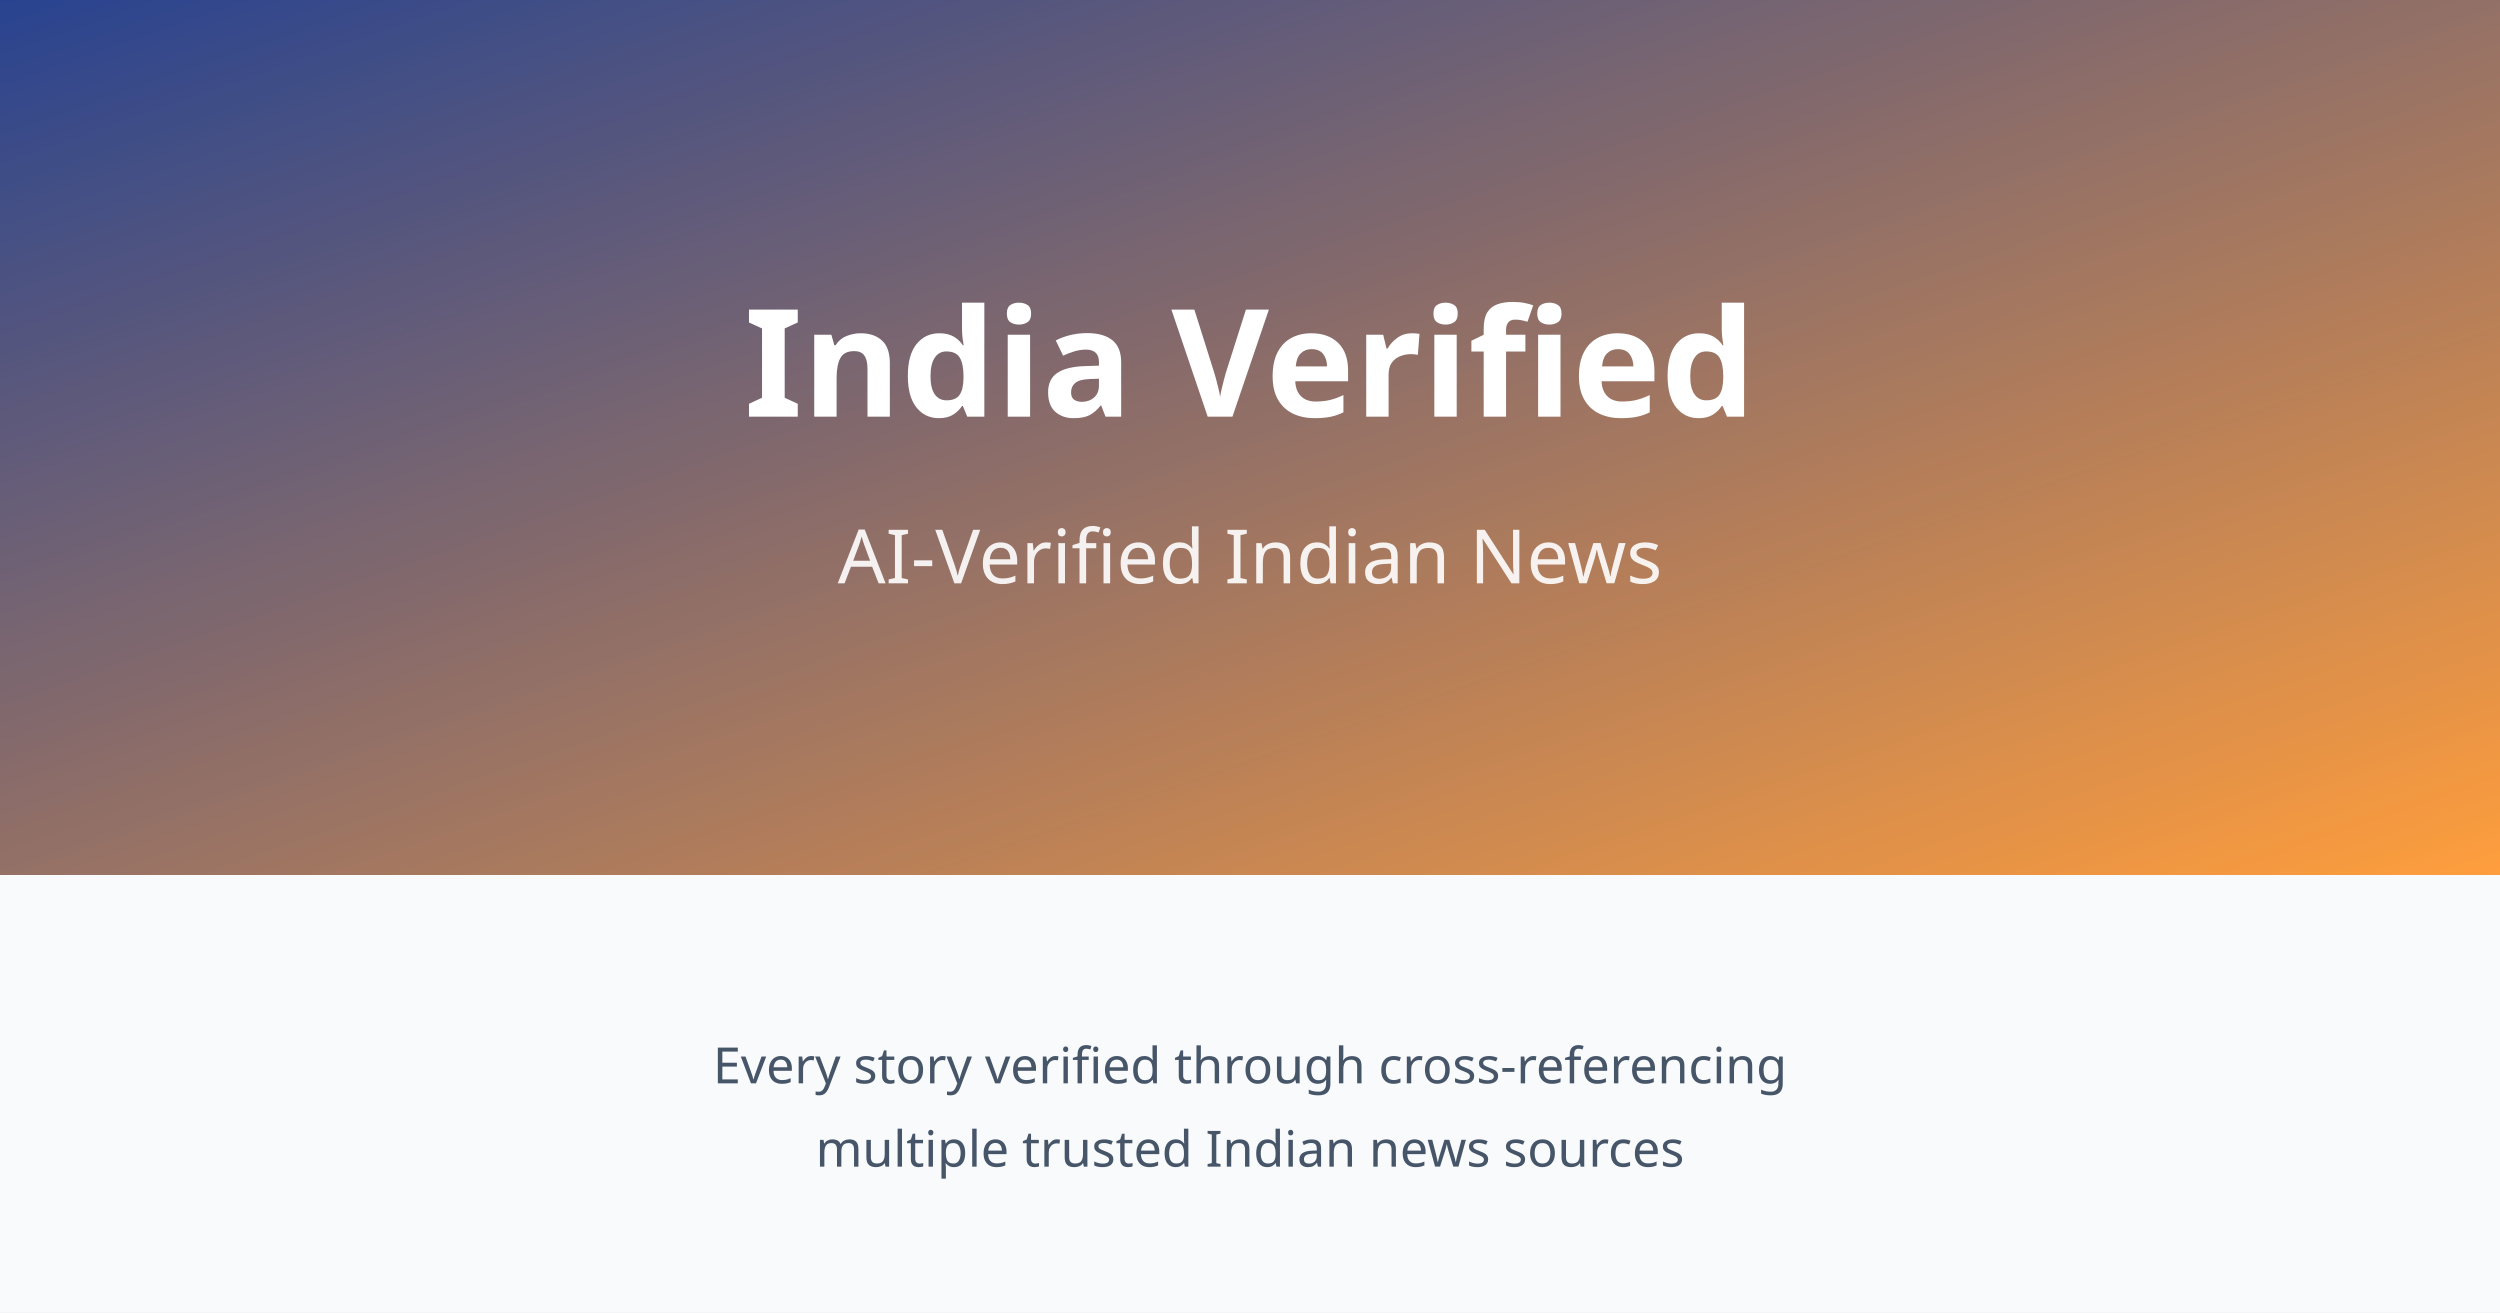
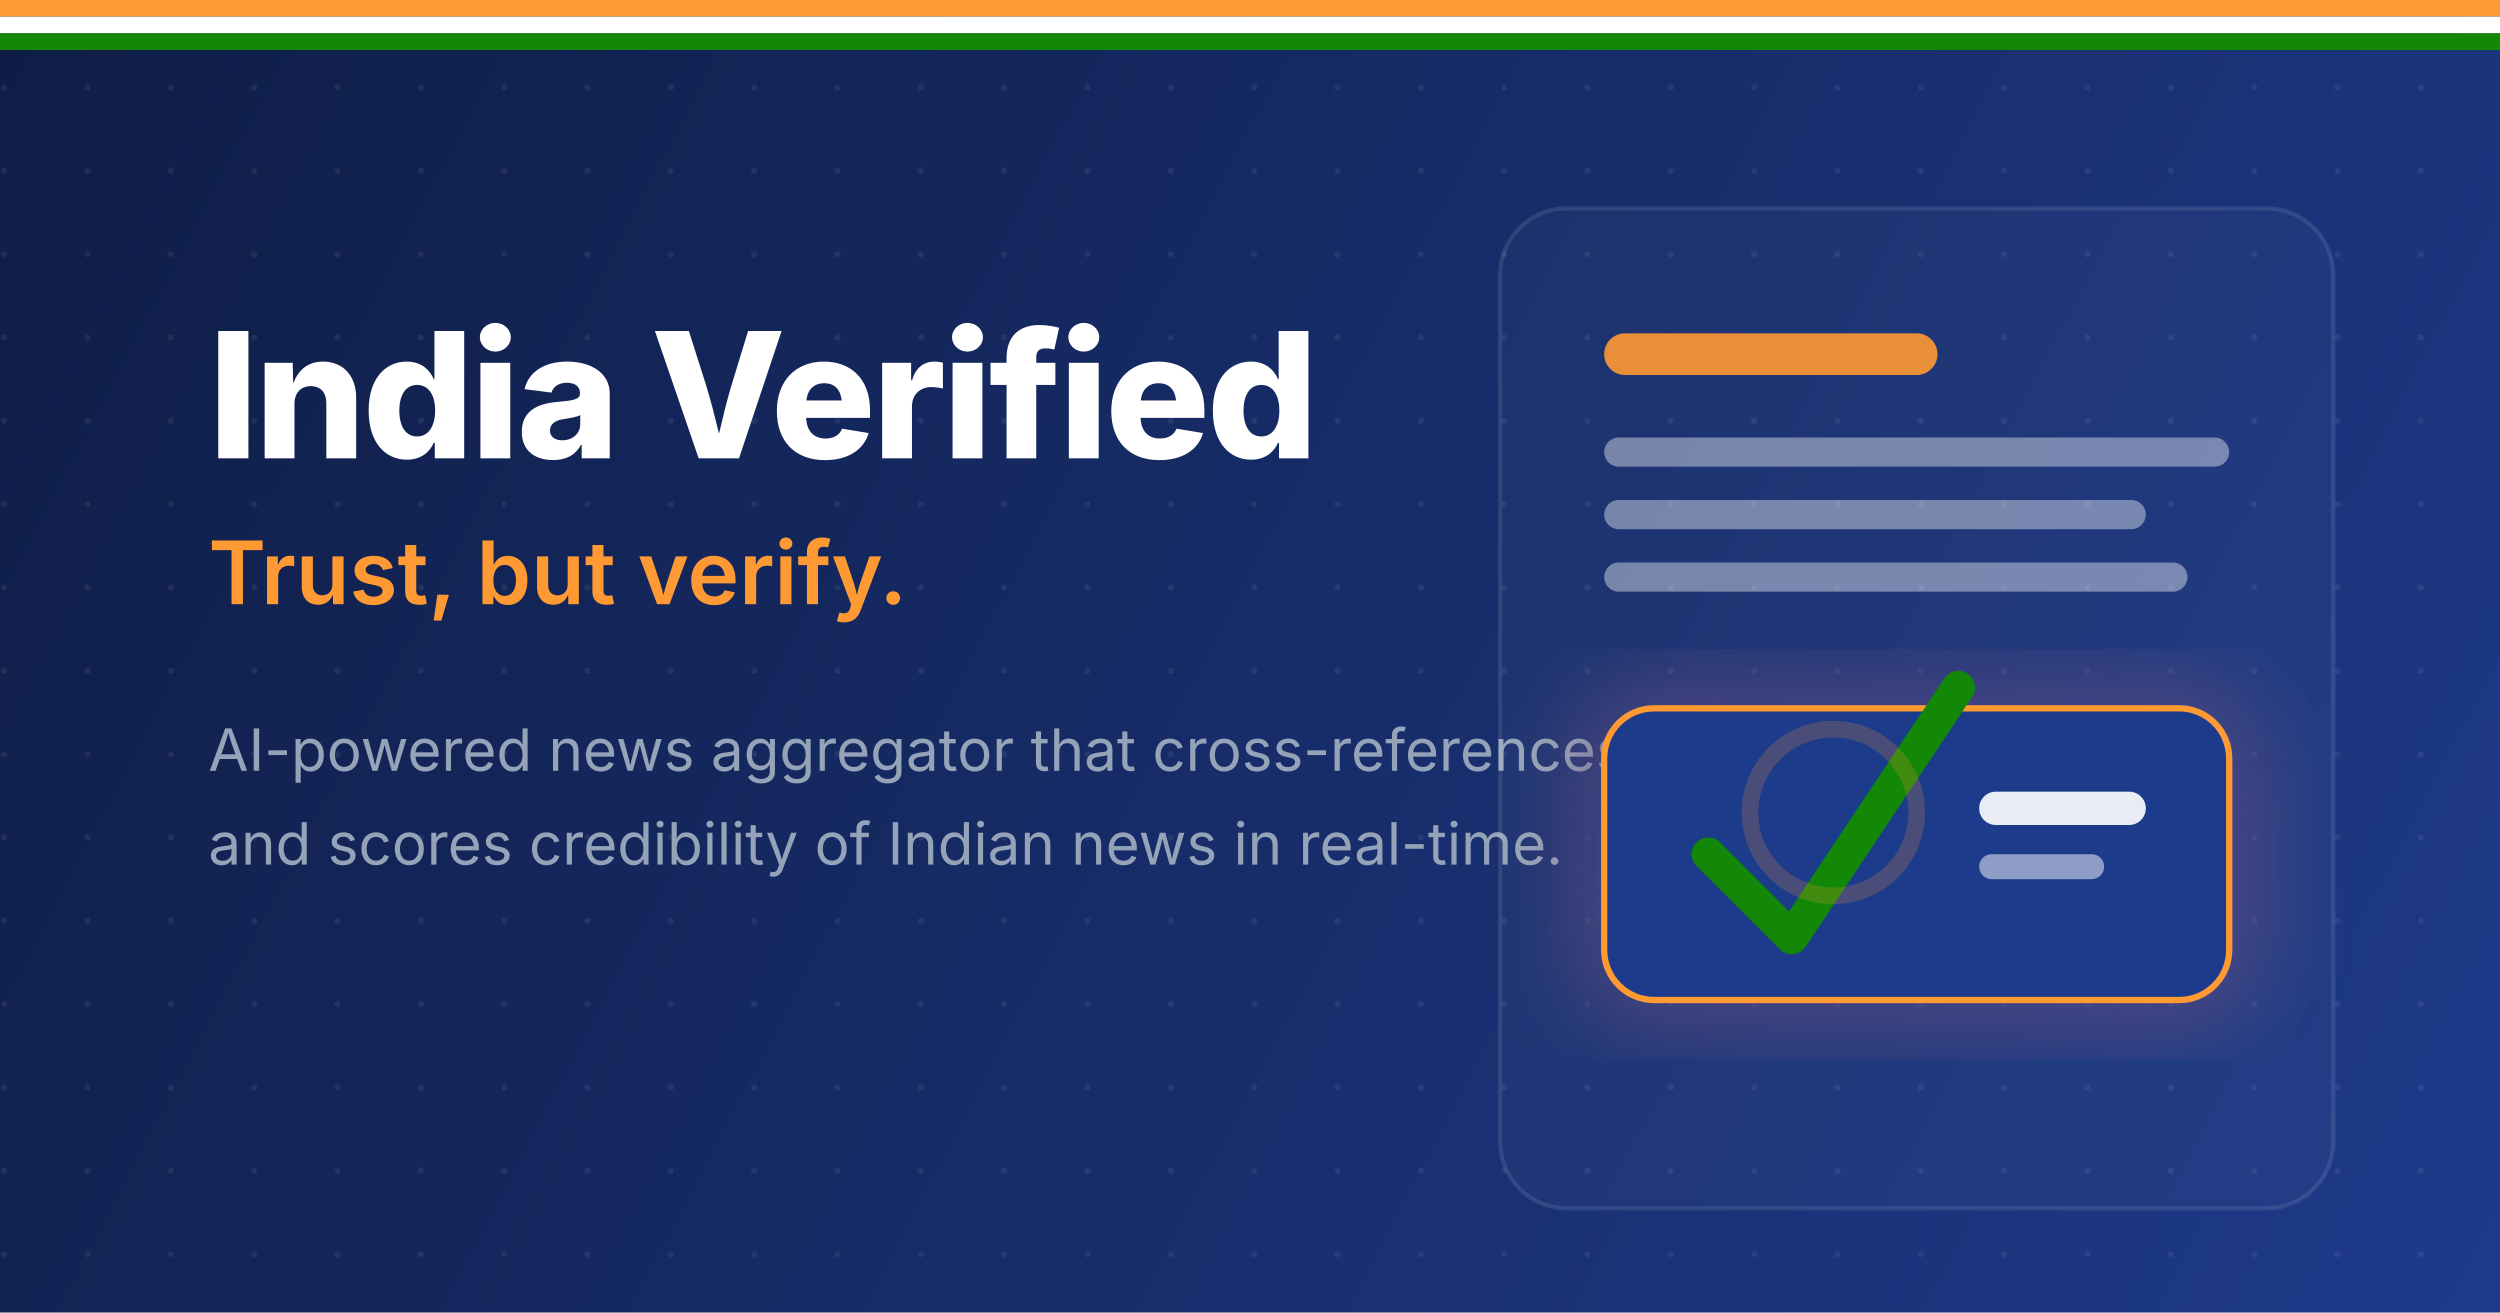
- <svg xmlns="http://www.w3.org/2000/svg" width="1200" height="630" viewBox="0 0 1200 630">
+ <svg xmlns="http://www.w3.org/2000/svg" width="1200" height="630" viewBox="0 0 1200 630" fill="none">
  <defs>
-     <linearGradient id="bg" x1="0%" y1="0%" x2="100%" y2="100%">
-       <stop offset="0%" style="stop-color:#1e3a8a" />
-       <stop offset="100%" style="stop-color:#ff9933" />
+     <linearGradient id="bg" x1="0" y1="0" x2="1200" y2="630" gradientUnits="userSpaceOnUse">
+       <stop stop-color="#0F1D45" />
+       <stop offset="1" stop-color="#1E3A8A" />
    </linearGradient>
+     <pattern id="grid" width="40" height="40" patternUnits="userSpaceOnUse">
+       <circle cx="2" cy="2" r="1.5" fill="#FFFFFF" fill-opacity="0.07" />
+     </pattern>
+     <filter id="glow" x="-20%" y="-20%" width="140%" height="140%">
+       <feGaussianBlur stdDeviation="24" result="blur" />
+       <feComposite in="SourceGraphic" in2="blur" operator="over" />
+     </filter>
  </defs>
-   <rect width="1200" height="630" fill="#f8fafc" />
-   <rect width="1200" height="420" fill="url(#bg)" opacity="0.95" />
-   <text x="600" y="200" font-family="system-ui, sans-serif" font-size="72" font-weight="bold" fill="white" text-anchor="middle">India Verified</text>
-   <text x="600" y="280" font-family="system-ui, sans-serif" font-size="36" fill="rgba(255,255,255,0.9)" text-anchor="middle">AI-Verified Indian News</text>
-   <text x="600" y="520" font-family="system-ui, sans-serif" font-size="24" fill="#475569" text-anchor="middle">Every story verified through cross-referencing</text>
-   <text x="600" y="560" font-family="system-ui, sans-serif" font-size="24" fill="#475569" text-anchor="middle">multiple trusted Indian news sources</text>
+   <rect width="1200" height="630" fill="url(#bg)" />
+   <rect width="1200" height="630" fill="url(#grid)" />
+   <rect x="0" y="0" width="1200" height="8" fill="#FF9933" />
+   <rect x="0" y="8" width="1200" height="8" fill="#FFFFFF" />
+   <rect x="0" y="16" width="1200" height="8" fill="#138808" />
+   <g transform="translate(100, 220)">
+     <text font-family="system-ui, -apple-system, sans-serif" font-size="84" font-weight="800" fill="#FFFFFF" letter-spacing="-0.02em">
+       India Verified
+     </text>
+     <text y="70" font-family="system-ui, -apple-system, sans-serif" font-size="42" font-weight="600" fill="#FF9933">
+       Trust, but verify.
+     </text>
+     <text y="150" font-family="system-ui, -apple-system, sans-serif" font-size="28" font-weight="400" fill="#94A3B8">
+       AI-powered news aggregator that cross-references
+     </text>
+     <text y="195" font-family="system-ui, -apple-system, sans-serif" font-size="28" font-weight="400" fill="#94A3B8">
+       and scores credibility of Indian news in real-time.
+     </text>
+   </g>
+   <g transform="translate(720, 100)">
+     <rect x="0" y="0" width="400" height="480" rx="32" fill="#FFFFFF" fill-opacity="0.03" stroke="#FFFFFF" stroke-opacity="0.1" stroke-width="2" />
+     <rect x="50" y="60" width="160" height="20" rx="10" fill="#FF9933" fill-opacity="0.9" />
+     <rect x="50" y="110" width="300" height="14" rx="7" fill="#FFFFFF" fill-opacity="0.4" />
+     <rect x="50" y="140" width="260" height="14" rx="7" fill="#FFFFFF" fill-opacity="0.4" />
+     <rect x="50" y="170" width="280" height="14" rx="7" fill="#FFFFFF" fill-opacity="0.4" />
+     <rect x="50" y="240" width="300" height="140" rx="24" fill="#1E3A8A" stroke="#FF9933" stroke-width="3" filter="url(#glow)" />
+     <path d="M100 310L140 350L220 230" stroke="#138808" stroke-width="16" stroke-linecap="round" stroke-linejoin="round" />
+     <rect x="230" y="280" width="80" height="16" rx="8" fill="#FFFFFF" fill-opacity="0.9" />
+     <rect x="230" y="310" width="60" height="12" rx="6" fill="#FFFFFF" fill-opacity="0.5" />
+     <circle cx="160" cy="290" r="40" fill="none" stroke="#FF9933" stroke-opacity="0.2" stroke-width="8" />
+   </g>
</svg>
